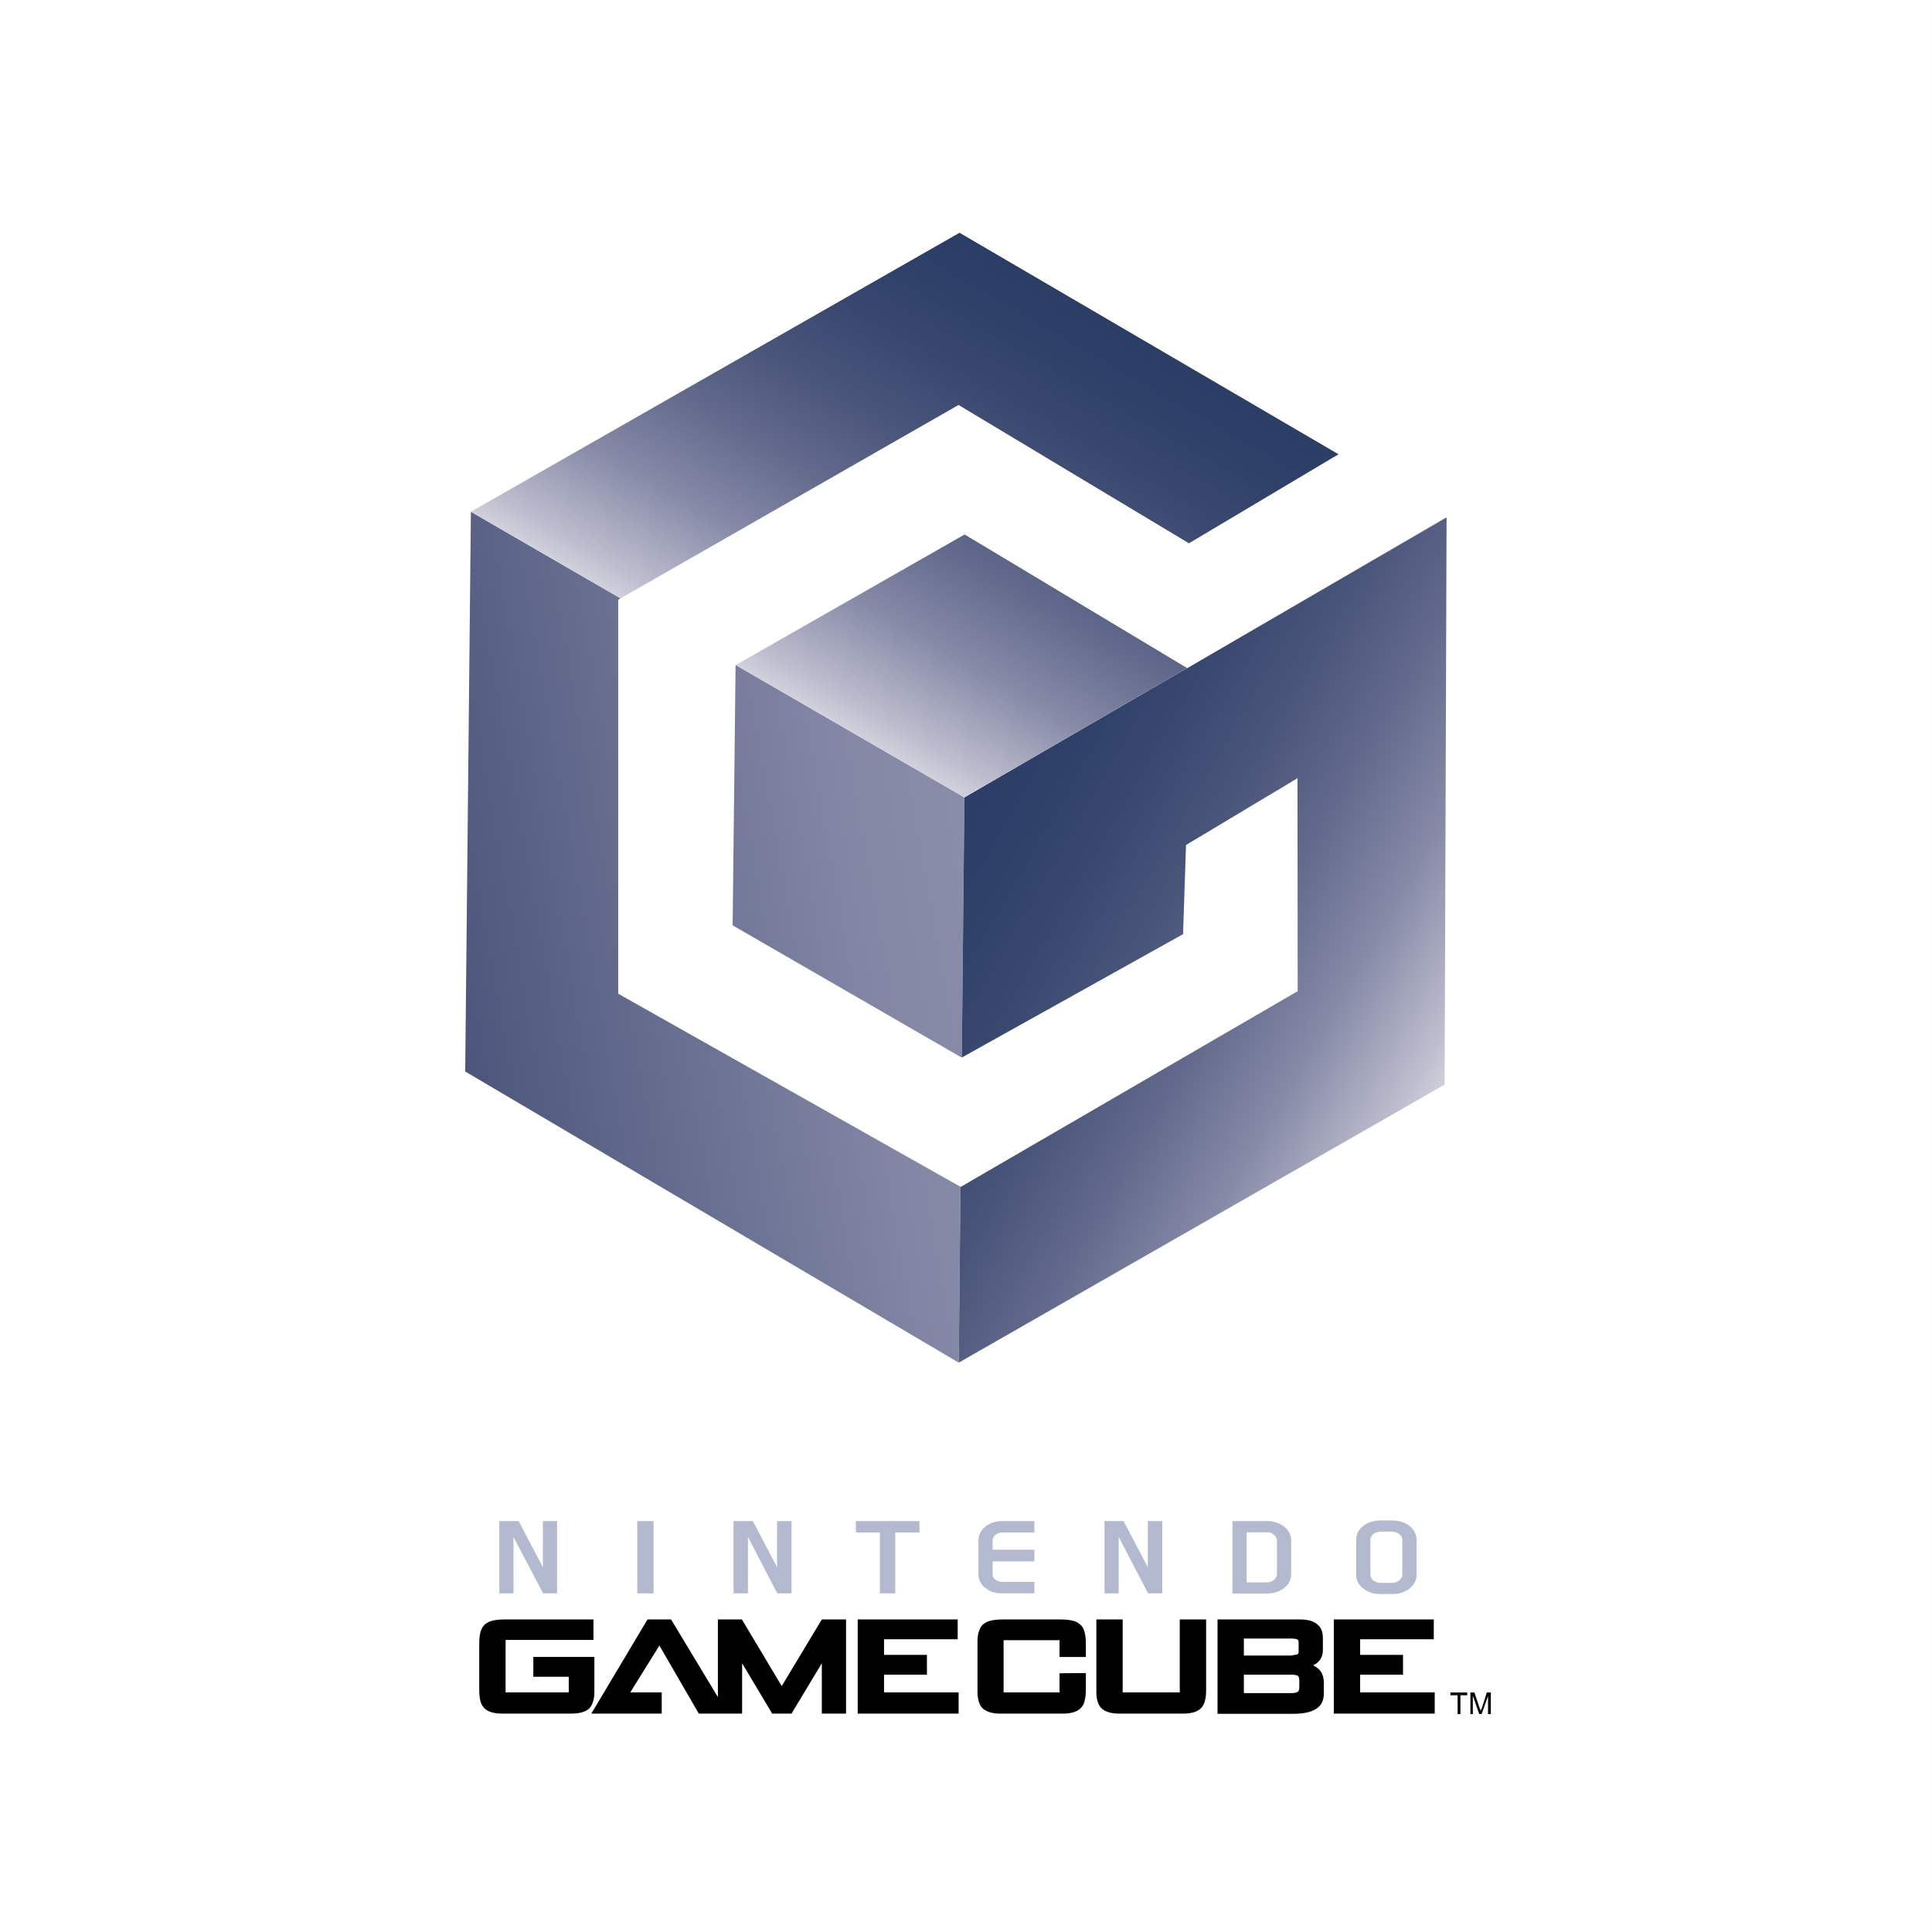
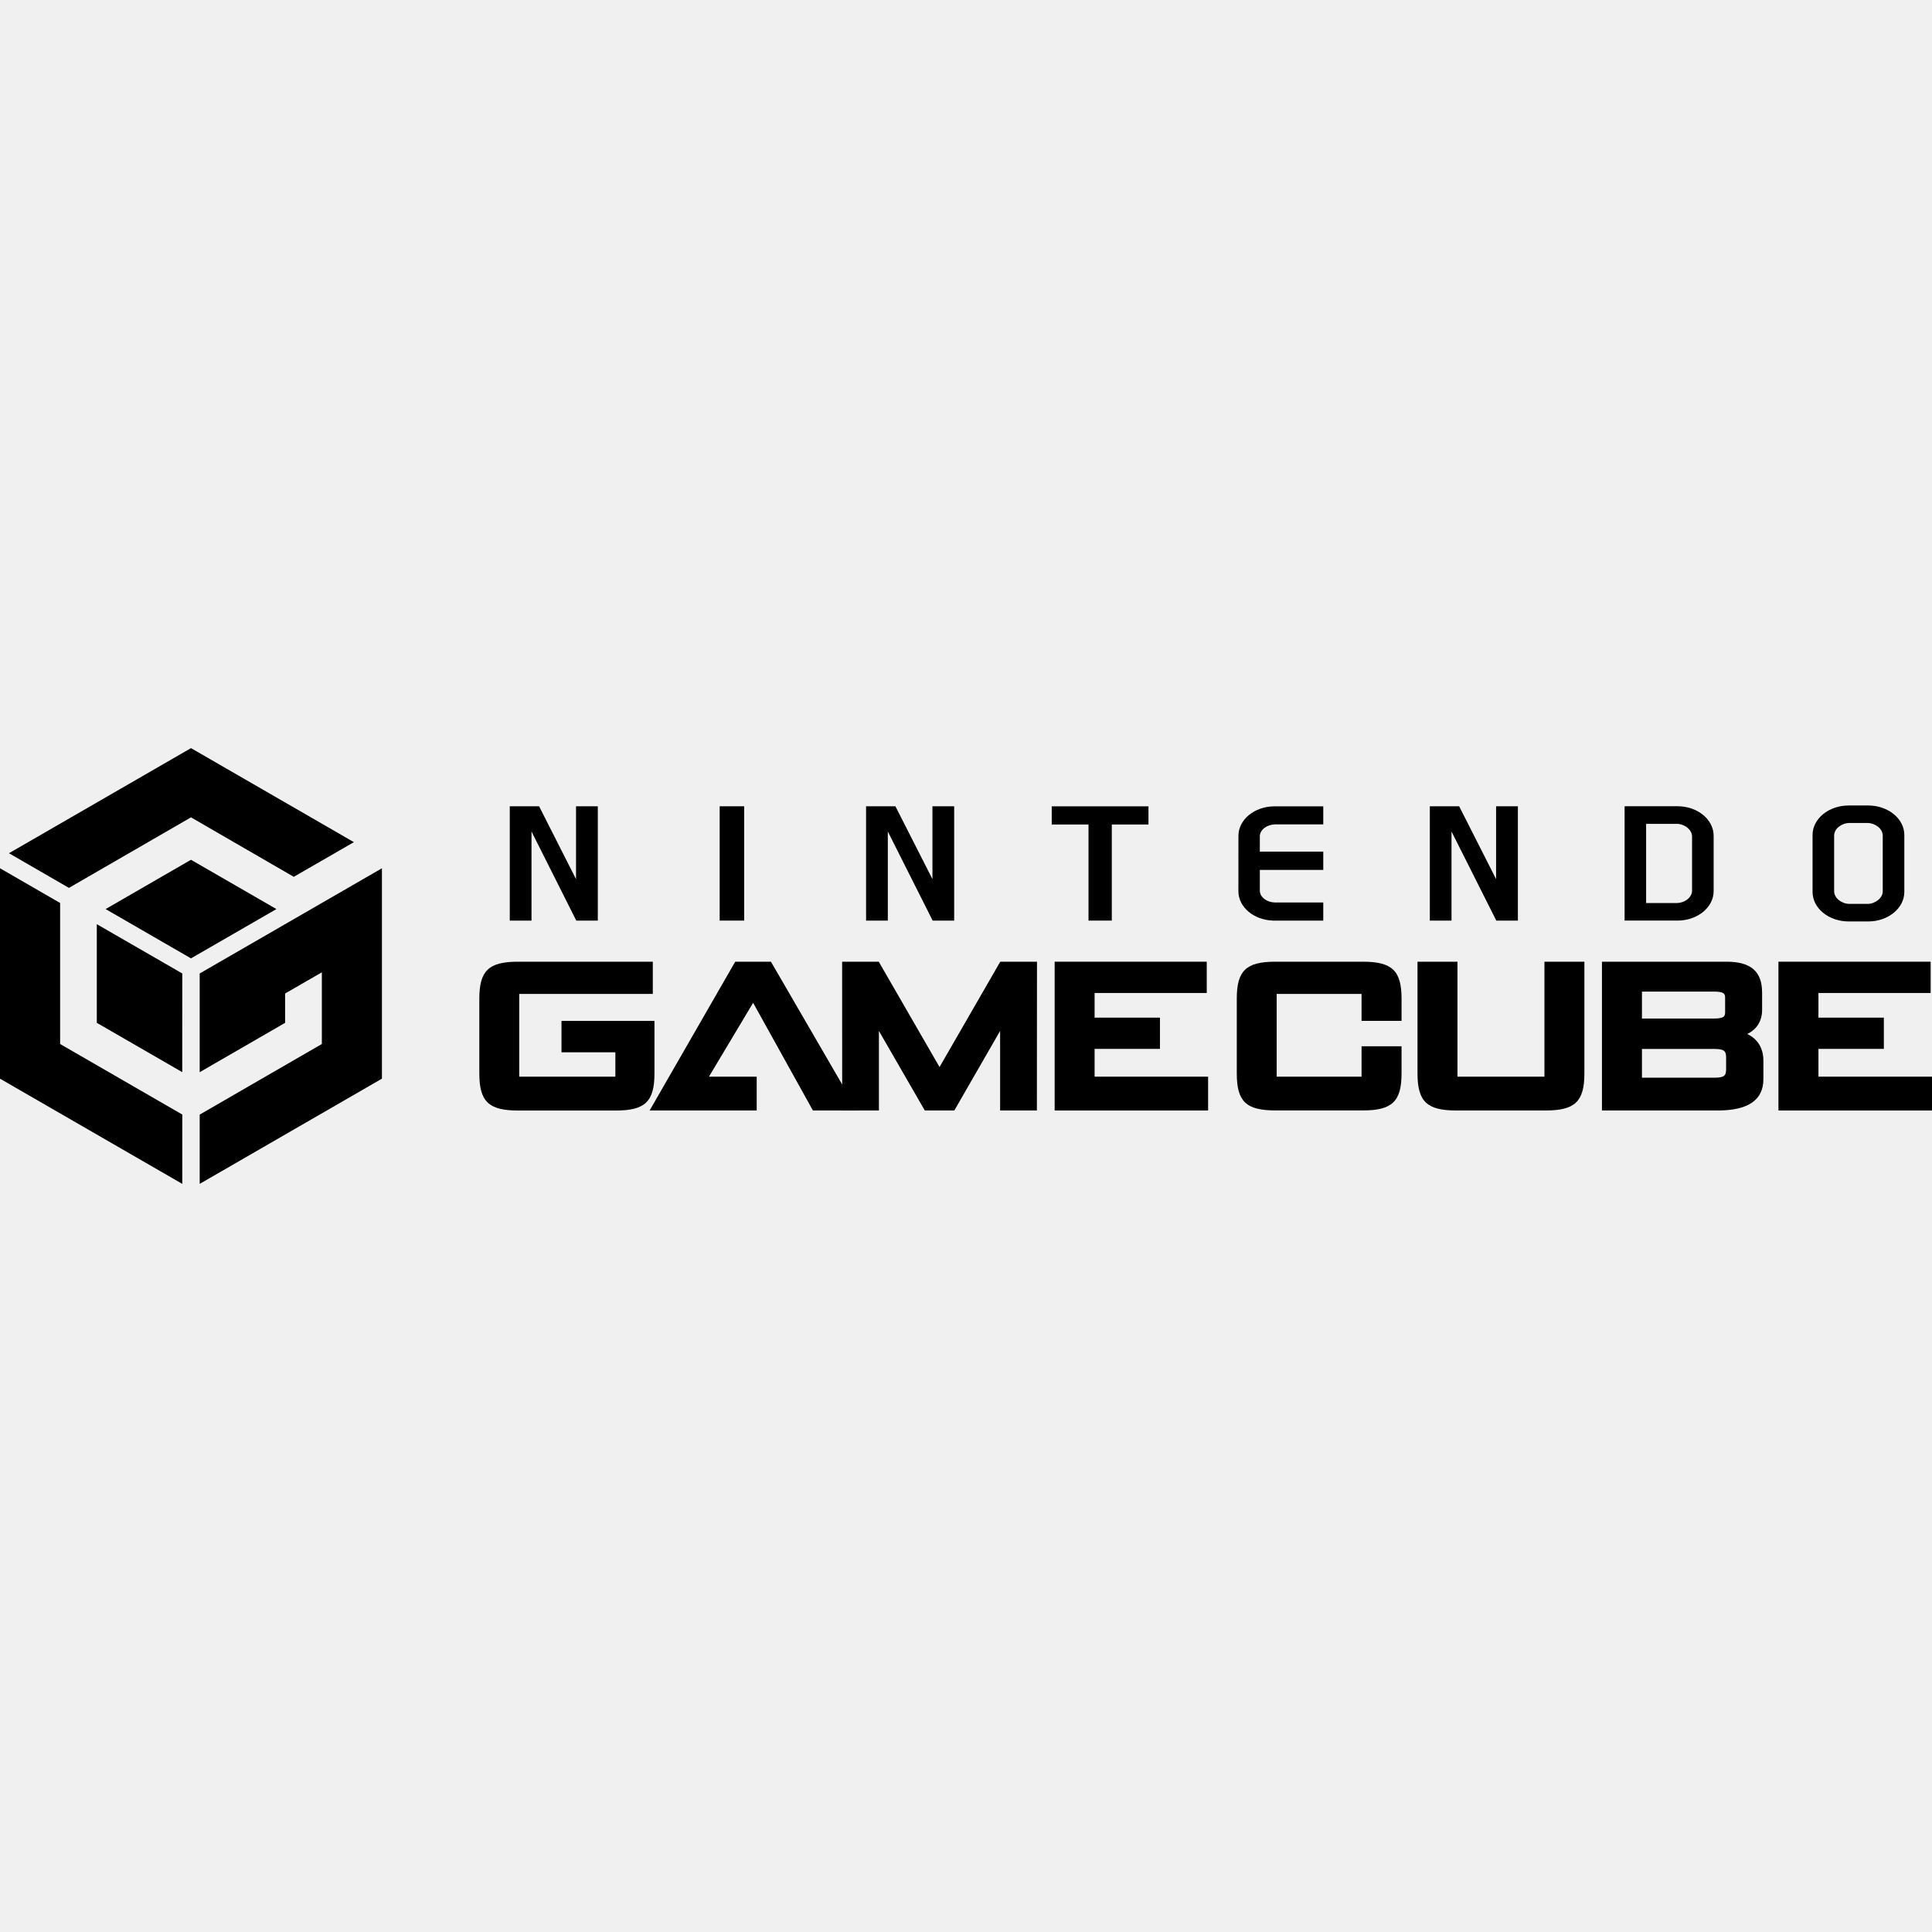
- <svg xmlns="http://www.w3.org/2000/svg" width="100" height="100.012" viewBox="0 0 9.859 9.861" version="1.1" id="svg25">
-   <defs id="defs25" />
-   <path fill="#ffffff" d="m -5.8e-4,-5e-8 h 9.86 V 9.861 h -9.86 z" id="path1" style="stroke-width:0.04" />
-   <linearGradient id="a" gradientUnits="userSpaceOnUse" x1="129.122" y1="87.131" x2="-14.704" y2="112.492" gradientTransform="matrix(0.01937428,0,0,0.01937428,2.554281,2.847255)">
-     <stop offset=".006" stop-color="#8b8eaa" id="stop1" />
-     <stop offset=".254" stop-color="#8286a4" id="stop2" />
-     <stop offset="1" stop-color="#4b557b" id="stop3" />
-   </linearGradient>
-   <path fill="url(#a)" d="M 2.403,2.612 2.374,5.469 4.893,6.955 4.922,4.07 Z" id="path3" style="fill:url(#a);stroke-width:0.04" />
-   <linearGradient id="b" gradientUnits="userSpaceOnUse" x1="251.94" y1="139.362" x2="120.803" y2="63.65" gradientTransform="matrix(0.01937428,0,0,0.01937428,2.554281,2.847255)">
-     <stop offset="0" stop-color="#d8d7e1" id="stop4" />
-     <stop offset=".07" stop-color="#bdbdce" id="stop5" />
-     <stop offset=".253" stop-color="#868aa7" id="stop6" />
-     <stop offset=".431" stop-color="#62698c" id="stop7" />
-     <stop offset=".599" stop-color="#49547a" id="stop8" />
-     <stop offset=".754" stop-color="#38476f" id="stop9" />
-     <stop offset=".893" stop-color="#2e4068" id="stop10" />
-     <stop offset="1" stop-color="#2b3d66" id="stop11" />
-   </linearGradient>
-   <path fill="url(#b)" d="M 7.383,2.641 7.373,5.536 4.893,6.955 4.922,4.07 Z" id="path11" style="fill:url(#b);stroke-width:0.04" />
-   <linearGradient id="c" gradientUnits="userSpaceOnUse" x1="87.702" y1="45.801" x2="153.779" y2="-68.647" gradientTransform="matrix(0.01937428,0,0,0.01937428,2.554281,2.847255)">
-     <stop offset="0" stop-color="#d8d7e1" id="stop12" />
-     <stop offset=".07" stop-color="#bdbdce" id="stop13" />
-     <stop offset=".253" stop-color="#868aa7" id="stop14" />
-     <stop offset=".431" stop-color="#62698c" id="stop15" />
-     <stop offset=".599" stop-color="#49547a" id="stop16" />
-     <stop offset=".754" stop-color="#38476f" id="stop17" />
-     <stop offset=".893" stop-color="#2e4068" id="stop18" />
-     <stop offset="1" stop-color="#2b3d66" id="stop19" />
-   </linearGradient>
-   <path fill="url(#c)" d="M 2.403,2.612 4.922,4.07 7.383,2.641 4.897,1.188 Z" id="path19" style="fill:url(#c);stroke-width:0.04" />
-   <path fill="#ffffff" d="M 7.478,2.585 6.059,3.41 4.923,2.728 3.754,3.395 3.739,4.723 4.908,5.398 6.038,4.768 6.053,4.313 6.622,3.972 6.623,5.059 4.903,6.058 3.155,5.072 V 3.061 L 4.892,2.067 6.068,2.773 6.871,2.295 Z" id="path20" style="stroke-width:0.04" />
-   <g id="g24" transform="matrix(0.04000471,0,0,0.04000471,-5.8e-4,-5e-8)">
-     <path d="m 131.973,195.527 v -1.457 h -4.162 c -0.535,0 -1.041,0.119 -1.487,0.327 -0.446,0.209 -0.803,0.506 -1.07,0.862 -0.267,0.356 -0.387,0.744 -0.417,1.189 v 4.489 c 0.03,0.417 0.149,0.803 0.387,1.16 0.268,0.356 0.624,0.624 1.041,0.861 a 3.4,3.4 0 0 0 1.487,0.328 h 4.222 v -1.457 h -4.044 c -0.327,0 -0.624,-0.09 -0.891,-0.269 -0.24,-0.178 -0.387,-0.386 -0.387,-0.683 v -1.665 h 5.322 v -1.487 h -5.322 v -1.219 c 0,-0.298 0.147,-0.535 0.387,-0.714 0.267,-0.179 0.563,-0.268 0.891,-0.268 h 4.043 z m 10.764,7.761 v -7.195 l 3.745,7.195 h 1.814 v -9.218 h -1.843 v 5.888 l -3.093,-5.888 h -2.438 v 9.218 z m 14.51,-9.218 v 9.247 h 4.459 c 0.565,-0.029 1.07,-0.119 1.517,-0.327 0.476,-0.237 0.833,-0.505 1.1,-0.862 0.268,-0.356 0.387,-0.772 0.416,-1.219 v -4.46 c -0.029,-0.445 -0.148,-0.833 -0.416,-1.189 a 2.703,2.703 0 0 0 -1.1,-0.862 3.55,3.55 0 0 0 -1.517,-0.327 h -4.459 z m 5.262,1.725 c 0.267,0.179 0.386,0.416 0.416,0.714 v 4.371 c -0.03,0.297 -0.149,0.535 -0.416,0.713 -0.238,0.208 -0.536,0.298 -0.863,0.298 h -2.586 v -6.393 h 2.586 c 0.327,0 0.625,0.089 0.863,0.297 z m 16.709,-1.486 c -0.446,-0.208 -0.951,-0.298 -1.516,-0.327 h -1.636 c -0.565,0.029 -1.07,0.119 -1.517,0.327 -0.476,0.238 -0.833,0.505 -1.101,0.862 a 2.01,2.01 0 0 0 -0.416,1.219 v 4.608 c 0,0.446 0.148,0.833 0.416,1.189 0.268,0.357 0.625,0.654 1.101,0.862 a 3.55,3.55 0 0 0 1.517,0.327 h 1.636 c 0.564,0 1.069,-0.119 1.516,-0.327 a 2.697,2.697 0 0 0 1.101,-0.862 c 0.268,-0.356 0.416,-0.772 0.416,-1.189 v -4.608 c -0.029,-0.445 -0.148,-0.862 -0.416,-1.219 -0.268,-0.358 -0.625,-0.624 -1.101,-0.862 z m -0.714,1.397 c 0.268,0.208 0.417,0.445 0.417,0.714 v 4.519 c 0,0.268 -0.149,0.506 -0.417,0.714 a 1.432,1.432 0 0 1 -0.861,0.298 h -1.517 c -0.327,0 -0.625,-0.119 -0.893,-0.298 -0.237,-0.208 -0.386,-0.446 -0.386,-0.714 v -4.519 c 0,-0.269 0.148,-0.506 0.386,-0.714 0.268,-0.179 0.565,-0.268 0.893,-0.298 h 1.517 c 0.326,0.03 0.624,0.119 0.861,0.298 z" fill="#b3bad0" id="path21" />
-     <path d="m 182.935,209.145 v -2.527 h -12.756 v 12.012 h 12.875 v -2.706 h -9.514 v -2.26 h 5.469 v -2.526 h -5.469 v -1.993 z m -14.152,-0.03 c 0.029,-0.832 -0.208,-1.486 -0.714,-1.873 -0.477,-0.416 -1.219,-0.624 -2.23,-0.624 h -10.495 v 12.041 h 9.753 c 2.556,-0.029 3.805,-0.861 3.805,-2.557 v -1.457 c 0,-1.011 -0.445,-1.754 -1.368,-2.17 0.833,-0.387 1.25,-1.041 1.25,-1.963 v -1.397 z m -3.241,0.06 c 0.119,0.119 0.179,0.238 0.148,0.417 v 1.1 a 0.387,0.387 0 0 1 -0.148,0.387 l -0.833,0.148 h -6.006 v -2.171 h 6.006 c 0.447,0 0.744,0.059 0.833,0.119 z m -6.839,6.839 v -2.35 h 6.035 c 0.447,0 0.715,0.06 0.863,0.149 0.119,0.119 0.178,0.298 0.178,0.595 v 0.862 c 0,0.268 -0.059,0.476 -0.178,0.564 -0.148,0.119 -0.416,0.179 -0.863,0.179 h -6.035 z m -4.817,-9.396 h -3.359 v 9.306 h -7.285 v -9.306 h -3.359 v 9.038 c -0.03,0.743 0.089,1.339 0.297,1.784 0.179,0.416 0.535,0.743 1.012,0.923 0.476,0.207 1.1,0.296 1.932,0.267 h 7.493 c 0.833,0.029 1.486,-0.06 1.962,-0.267 0.476,-0.18 0.804,-0.507 1.012,-0.923 0.208,-0.445 0.297,-1.041 0.297,-1.784 v -9.038 z m -15.638,1.219 c -0.21,-0.445 -0.565,-0.743 -1.012,-0.951 -0.476,-0.179 -1.13,-0.268 -1.933,-0.268 h -7.344 c -0.833,0 -1.458,0.089 -1.933,0.268 -0.475,0.208 -0.832,0.506 -1.01,0.951 -0.208,0.446 -0.328,1.04 -0.298,1.784 v 6.035 c -0.03,0.743 0.089,1.339 0.298,1.784 0.178,0.416 0.535,0.743 1.01,0.923 0.476,0.207 1.1,0.296 1.933,0.267 h 7.344 c 0.803,0.029 1.457,-0.06 1.933,-0.267 0.446,-0.18 0.802,-0.507 1.012,-0.923 0.178,-0.445 0.297,-1.041 0.297,-1.784 v -2.2 l -3.36,0.03 v 2.438 h -7.136 v -6.659 h 7.136 v 2.14 h 3.36 v -1.783 c -10e-4,-0.773 -0.12,-1.368 -0.297,-1.785 z m -16.057,1.308 v -2.527 h -12.755 v 12.012 h 12.875 v -2.706 h -9.516 v -2.26 h 5.472 v -2.526 h -5.472 v -1.993 z" id="path22" />
-     <path fill="#b3bad0" d="m 71.081,194.07 h -1.814 v 5.888 l -3.092,-5.888 h -2.468 v 9.218 h 1.814 v -7.195 l 3.776,7.195 h 1.784 z m 12.309,9.218 v -9.218 h -2.081 v 9.218 z m 12.042,0 v -7.195 l 3.746,7.195 h 1.814 v -9.218 h -1.844 v 5.888 l -3.092,-5.888 h -2.467 v 9.218 z m 13.766,-9.218 v 1.457 h 3.062 v 7.761 h 1.963 v -7.761 h 3.092 v -1.457 z" id="path23" />
-     <path d="m 104.857,206.618 -5.114,8.503 -5.084,-8.503 h -3.062 v 9.901 l -5.977,-9.901 h -3.003 l -7.165,12.012 h 8.979 v -2.706 h -4.014 l 3.717,-5.976 5.025,8.682 h 5.529 v -6.422 l 3.836,6.422 h 2.468 l 3.865,-6.422 v 6.422 h 3.093 v -12.012 z m -29.137,2.616 v -2.616 H 64.391 c -0.803,0 -1.457,0.089 -1.933,0.268 -0.476,0.208 -0.802,0.506 -1.011,0.951 -0.208,0.446 -0.297,1.04 -0.297,1.784 v 6.035 c 0,0.743 0.089,1.339 0.297,1.784 0.209,0.416 0.535,0.743 1.011,0.923 0.476,0.207 1.13,0.296 1.933,0.267 h 8.236 c 1.188,0.029 2.021,-0.179 2.526,-0.624 0.476,-0.476 0.714,-1.249 0.685,-2.35 v -4.252 h -7.79 v 2.528 h 4.52 v 1.991 H 64.51 v -6.689 z" id="path24" />
+ <svg xmlns="http://www.w3.org/2000/svg" width="100" height="100" viewBox="0 0 100 100" version="1.1" id="svg1" xml:space="preserve">
+   <defs id="defs1" />
+   <g id="layer1">
+     <g id="g16" transform="matrix(0.02604167,0,0,0.02604167,-6.4000001e-6,38.72266)">
+       <polyline points="1461.3,424.5 1291.2,720.2 1504,720.2 1504,653 1409.1,653 1496.9,506.2 1615.7,720.2 1703.9,720.2 1532.3,424.5    1461.3,424.5  " id="polyline1" />
+       <polyline points="1896.8,720.2 1987.8,562.1 1987.8,720.2 2060.9,720.2 2061.1,424.5 1988.1,424.5 1867.4,633.9 1746.6,424.5    1673.8,424.5 1673.9,720.2 1746.9,720.2 1746.9,562.1 1838.1,720.2 1896.8,720.2  " id="polyline2" />
+       <path d="M 1300.7,542.2 H 1116 v 62.4 h 107.1 V 653 H 1032 V 488.6 h 265.5 v -64.1 h -268 c -58,0 -76.8,17.8 -76.8,73.5 v 148.6 c 0,55.9 18.7,73.7 76.8,73.7 h 194.6 c 58,0 76.7,-17.8 76.7,-73.7 V 542.2" id="path2" />
+       <path d="M 2708.8,424.5 H 2535 c -58.3,0 -76.8,17.8 -76.8,73.5 v 148.5 c 0,55.9 18.5,73.6 76.8,73.6 h 173.8 c 58,0 76.9,-17.7 76.9,-73.6 v -53.9 h -79.5 V 653 H 2537.5 V 488.6 h 168.7 v 53.5 h 79.5 V 498 c 0,-55.7 -18.9,-73.5 -76.9,-73.5" id="path3" />
+       <path d="M 3069.7,653 H 2896.8 V 424.5 h -79.4 v 222 c 0,55.9 18.7,73.7 76.8,73.7 h 178 c 58.2,0 76.9,-17.8 76.9,-73.7 v -222 h -79.4 V 653" id="path4" />
+       <path d="m 3430.8,637 c 0,14.3 -3.2,18.1 -24.7,18.1 h -142.6 v -57.2 h 142.6 c 21.5,0 24.7,4 24.7,18 V 637 M 3263.5,483.9 h 142.3 c 22,0 23,4.7 23,13.3 v 26.9 c 0,8.5 -1,13.4 -23,13.4 h -142.3 z m 209.2,84.3 c 19.1,-9.1 29.6,-25.9 29.6,-47.8 v -34.6 c 0,-41.9 -22.4,-61.3 -70.4,-61.3 H 3184 v 295.7 h 230.6 c 60.1,0 90.3,-20.8 90.3,-62.5 v -35.9 c 0.1,-25.2 -11.3,-43.8 -32.2,-53.6 z" id="path5" />
+       <polyline points="3614.3,597.8 3744.3,597.8 3744.3,535.7 3614.3,535.7 3614.3,486.7 3837.3,486.7 3837.3,424.5 3534.8,424.5    3534.8,720.2 3840,720.2 3840,653 3614.3,653 3614.3,597.8  " id="polyline5" />
+       <polyline points="2175.6,597.8 2305.5,597.8 2305.5,535.7 2175.6,535.7 2175.6,486.7 2398.5,486.7 2398.5,424.5 2096.2,424.5    2096.2,720.2 2401.2,720.2 2401.2,653 2175.6,653 2175.6,597.8  " id="polyline6" />
+       <polyline points="3016.9,342.8 3016.9,115.6 2973.6,115.6 2973.6,260.4 2900.2,115.6 2841.9,115.6 2841.9,342.8 2885,342.8    2885,165.7 2974,342.8 3016.9,342.8  " id="polyline7" />
+       <polyline points="1764.6,165.7 1853.7,342.8 1896.5,342.8 1896.5,115.6 1853.3,115.6 1853.3,260.4 1779.7,115.6 1721.4,115.6    1721.4,342.8 1764.6,342.8 1764.6,165.7  " id="polyline8" />
+       <polyline points="1056.4,165.7 1145.4,342.8 1188.2,342.8 1188.2,115.6 1144.9,115.6 1144.9,260.4 1071.5,115.6 1013.2,115.6    1013.2,342.8 1056.4,342.8 1056.4,165.7  " id="polyline9" />
+       <rect x="1430.4" y="115.6" width="48.7" height="227.2" id="rect9" />
+       <polyline points="2163.5,342.8 2209.8,342.8 2209.8,151.8 2282.7,151.8 2282.7,115.7 2090.4,115.7 2090.4,151.8 2163.5,151.8    2163.5,342.8  " id="polyline10" />
+       <path d="m 3271.8,150.5 h 61 c 14.9,0 30.3,11.4 30.3,25.2 V 283 c 0,14.7 -15.8,24.9 -30.3,24.9 h -61 V 150.5 m 62.3,192.3 c 39.8,0 71.9,-26.3 71.9,-58.6 V 174.3 c 0,-32.5 -32.1,-58.8 -71.9,-58.8 H 3229 v 227.2 h 105.1 z" id="path10" />
+       <path d="m 3742.1,284.6 c 0,13.7 -15.5,25 -30.3,25 h -36 c -14.9,0 -30.3,-11.3 -30.3,-25 V 173.9 c 0,-14.1 15.4,-25.1 30.3,-25.1 h 36 c 14.8,0 30.3,11 30.3,25.1 v 110.7 m 42.9,-112 c 0,-32.4 -32.4,-58.6 -71.8,-58.6 h -38.8 c -39.6,0 -71.8,26.3 -71.8,58.6 v 113.2 c 0,32.5 32.2,58.7 71.8,58.7 h 38.8 c 39.5,0 71.8,-26.2 71.8,-58.7 z" id="path11" />
+       <path d="m 2461.4,284.4 c 0,31.6 30.5,57.1 68.6,58.4 h 100.1 v -36 h -95.8 c -15,0 -30.3,-9.8 -30.3,-23.6 v -41.1 h 126.1 V 205.7 H 2504 v -30.4 c 0,-13.7 15.3,-23.7 30.3,-23.7 h 95.8 v -35.9 h -98.5 c -38.8,0.8 -70.1,26.6 -70.1,58.5 l -0.1,110.2" id="path12" />
+       <polyline points="192.4,546 362.2,644 362.3,447.9 192.4,349.9 192.4,546  " id="polyline12" />
+       <polyline points="119.5,588.1 362.3,728.3 362.3,866.1 0,657 0,238.8 119.5,307.8 119.5,588.1  " id="polyline13" />
+       <polyline points="379.6,221.9 209.9,319.9 379.6,417.9 549.4,319.9 379.6,221.9  " id="polyline14" />
+       <polyline points="379.6,137.6 583.9,255.8 703.4,186.9 379.6,0 17.8,208.9 137,277.8 379.6,137.6  " id="polyline15" />
+       <polyline points="639.7,588.1 639.7,445.6 566.7,487.7 566.7,546 396.9,644.1 396.9,644.3 396.9,447.9 759.1,238.8 759.1,657    396.9,866.1 396.9,728.4 639.7,588.1  " id="polyline16" />
+     </g>
  </g>
-   <g id="g25" transform="matrix(0.04000471,0,0,0.04000471,-5.8e-4,-5e-8)">
-     <path d="m 190.212,215.936 h -0.51 l -0.613,1.938 a 0.83,0.83 0 0 0 -0.152,0.409 2.206,2.206 0 0 1 -0.154,-0.356 l -0.664,-1.99 h -0.51 v 2.755 h 0.308 v -2.348 l 0.816,2.348 h 0.304 l 0.817,-2.297 v 2.297 h 0.358 z m -3.879,0.356 h 0.869 v -0.356 h -2.144 v 0.356 h 0.919 v 2.398 h 0.356 z" id="path25" />
-   </g>
+   <style type="text/css" id="style1">
+ 	.st0{fill:#C2C3C4;}
+ 	.st1{fill:url(#SVGID_1_);}
+ 	.st2{fill:url(#SVGID_2_);}
+ 	.st3{fill:none;stroke:#000000;stroke-width:4.215;stroke-miterlimit:10;}
+ 	.st4{fill:url(#SVGID_3_);}
+ 	.st5{fill:url(#SVGID_4_);}
+ 	.st6{fill:url(#SVGID_5_);}
+ 	.st7{fill:url(#SVGID_6_);}
+ 	.st8{fill:url(#SVGID_7_);}
+ 	.st9{fill:url(#SVGID_8_);}
+ 	.st10{fill:url(#SVGID_9_);}
+ 	.st11{opacity:0.7;fill:url(#SVGID_10_);enable-background:new    ;}
+ 	.st12{opacity:0.7;fill:url(#SVGID_11_);enable-background:new    ;}
+ 	.st13{opacity:0.7;}
+ 	.st14{opacity:0.7;fill:url(#SVGID_12_);enable-background:new    ;}
+ 	.st15{opacity:0.7;fill:url(#SVGID_13_);enable-background:new    ;}
+ 	.st16{fill:url(#SVGID_14_);}
+ 	.st17{fill:url(#SVGID_15_);}
+ 	.st18{opacity:0.7;fill:url(#SVGID_16_);enable-background:new    ;}
+ 	.st19{opacity:0.7;fill:url(#SVGID_17_);enable-background:new    ;}
+ 	.st20{opacity:0.7;fill:url(#SVGID_18_);enable-background:new    ;}
+ 	.st21{opacity:0.7;fill:url(#SVGID_19_);enable-background:new    ;}
+ 	.st22{opacity:0.7;fill:url(#SVGID_20_);enable-background:new    ;}
+ 	.st23{opacity:0.7;fill:url(#SVGID_21_);enable-background:new    ;}
+ 	.st24{opacity:0.7;fill:url(#SVGID_22_);enable-background:new    ;}
+ 	.st25{fill:url(#SVGID_23_);}
+ 	.st26{fill:url(#SVGID_24_);}
+ 	.st27{fill:none;stroke:#000000;stroke-width:8.088;stroke-miterlimit:10;}
+ 	.st28{fill:url(#SVGID_25_);}
+ 	.st29{fill:url(#SVGID_26_);}
+ 	.st30{fill:url(#SVGID_27_);}
+ 	.st31{fill:url(#SVGID_28_);}
+ 	.st32{fill:url(#SVGID_29_);}
+ 	.st33{fill:url(#SVGID_30_);}
+ 	.st34{fill:url(#SVGID_31_);}
+ 	.st35{opacity:0.7;fill:url(#SVGID_32_);enable-background:new    ;}
+ 	.st36{opacity:0.7;fill:url(#SVGID_33_);enable-background:new    ;}
+ 	.st37{opacity:0.7;fill:url(#SVGID_34_);enable-background:new    ;}
+ 	.st38{opacity:0.7;fill:url(#SVGID_35_);enable-background:new    ;}
+ 	.st39{fill:url(#SVGID_36_);}
+ 	.st40{fill:url(#SVGID_37_);}
+ 	.st41{opacity:0.7;fill:url(#SVGID_38_);enable-background:new    ;}
+ 	.st42{opacity:0.7;fill:url(#SVGID_39_);enable-background:new    ;}
+ 	.st43{opacity:0.7;fill:url(#SVGID_40_);enable-background:new    ;}
+ 	.st44{opacity:0.7;fill:url(#SVGID_41_);enable-background:new    ;}
+ 	.st45{opacity:0.7;fill:url(#SVGID_42_);enable-background:new    ;}
+ 	.st46{opacity:0.7;fill:url(#SVGID_43_);enable-background:new    ;}
+ 	.st47{opacity:0.7;fill:url(#SVGID_44_);enable-background:new    ;}
+ 	.st48{fill:url(#SVGID_45_);}
+ 	.st49{fill:url(#SVGID_46_);}
+ 	.st50{fill:none;stroke:#000000;stroke-width:8.063;stroke-miterlimit:10;}
+ 	.st51{fill:url(#SVGID_47_);}
+ 	.st52{fill:url(#SVGID_48_);}
+ 	.st53{fill:url(#SVGID_49_);}
+ 	.st54{fill:url(#SVGID_50_);}
+ 	.st55{fill:url(#SVGID_51_);}
+ 	.st56{fill:url(#SVGID_52_);}
+ 	.st57{fill:url(#SVGID_53_);}
+ 	.st58{opacity:0.7;fill:url(#SVGID_54_);enable-background:new    ;}
+ 	.st59{opacity:0.7;fill:url(#SVGID_55_);enable-background:new    ;}
+ 	.st60{opacity:0.7;fill:url(#SVGID_56_);enable-background:new    ;}
+ 	.st61{opacity:0.7;fill:url(#SVGID_57_);enable-background:new    ;}
+ 	.st62{fill:url(#SVGID_58_);}
+ 	.st63{fill:url(#SVGID_59_);}
+ 	.st64{opacity:0.7;fill:url(#SVGID_60_);enable-background:new    ;}
+ 	.st65{opacity:0.7;fill:url(#SVGID_61_);enable-background:new    ;}
+ 	.st66{opacity:0.7;fill:url(#SVGID_62_);enable-background:new    ;}
+ 	.st67{opacity:0.7;fill:url(#SVGID_63_);enable-background:new    ;}
+ 	.st68{opacity:0.7;fill:url(#SVGID_64_);enable-background:new    ;}
+ 	.st69{opacity:0.7;fill:url(#SVGID_65_);enable-background:new    ;}
+ 	.st70{opacity:0.7;fill:url(#SVGID_66_);enable-background:new    ;}
+ 	.st71{fill:url(#SVGID_67_);}
+ 	.st72{fill:url(#SVGID_68_);}
+ 	.st73{fill:none;stroke:#000000;stroke-width:4.35;stroke-miterlimit:10;}
+ 	.st74{fill:url(#SVGID_69_);}
+ 	.st75{fill:url(#SVGID_70_);}
+ 	.st76{fill:url(#SVGID_71_);}
+ 	.st77{fill:url(#SVGID_72_);}
+ 	.st78{fill:url(#SVGID_73_);}
+ 	.st79{fill:url(#SVGID_74_);}
+ 	.st80{fill:url(#SVGID_75_);}
+ 	.st81{opacity:0.7;fill:url(#SVGID_76_);enable-background:new    ;}
+ 	.st82{opacity:0.7;fill:url(#SVGID_77_);enable-background:new    ;}
+ 	.st83{opacity:0.7;fill:url(#SVGID_78_);enable-background:new    ;}
+ 	.st84{opacity:0.7;fill:url(#SVGID_79_);enable-background:new    ;}
+ 	.st85{fill:url(#SVGID_80_);}
+ 	.st86{fill:url(#SVGID_81_);}
+ 	.st87{opacity:0.7;fill:url(#SVGID_82_);enable-background:new    ;}
+ 	.st88{opacity:0.7;fill:url(#SVGID_83_);enable-background:new    ;}
+ 	.st89{opacity:0.7;fill:url(#SVGID_84_);enable-background:new    ;}
+ 	.st90{opacity:0.7;fill:url(#SVGID_85_);enable-background:new    ;}
+ 	.st91{opacity:0.7;fill:url(#SVGID_86_);enable-background:new    ;}
+ 	.st92{opacity:0.7;fill:url(#SVGID_87_);enable-background:new    ;}
+ 	.st93{opacity:0.7;fill:url(#SVGID_88_);enable-background:new    ;}
+ 	.st94{fill:#FFFFFF;}
+ 	.st95{fill:url(#SVGID_89_);}
+ 	.st96{fill:url(#SVGID_90_);}
+ 	.st97{fill:url(#SVGID_91_);}
+ 	.st98{fill:url(#SVGID_92_);}
+ 	.st99{fill:url(#SVGID_93_);}
+ 	.st100{fill:url(#SVGID_94_);}
+ 	.st101{fill:url(#SVGID_95_);}
+ 	.st102{fill:url(#SVGID_96_);}
+ 	.st103{fill:url(#SVGID_97_);}
+ 	.st104{opacity:0.7;fill:url(#SVGID_98_);enable-background:new    ;}
+ 	.st105{opacity:0.7;fill:url(#SVGID_99_);enable-background:new    ;}
+ 	.st106{opacity:0.7;fill:url(#SVGID_100_);enable-background:new    ;}
+ 	.st107{opacity:0.7;fill:url(#SVGID_101_);enable-background:new    ;}
+ 	.st108{fill:url(#SVGID_102_);}
+ 	.st109{fill:url(#SVGID_103_);}
+ 	.st110{opacity:0.7;fill:url(#SVGID_104_);enable-background:new    ;}
+ 	.st111{opacity:0.7;fill:url(#SVGID_105_);enable-background:new    ;}
+ 	.st112{opacity:0.7;fill:url(#SVGID_106_);enable-background:new    ;}
+ 	.st113{opacity:0.7;fill:url(#SVGID_107_);enable-background:new    ;}
+ 	.st114{opacity:0.7;fill:url(#SVGID_108_);enable-background:new    ;}
+ 	.st115{opacity:0.7;fill:url(#SVGID_109_);enable-background:new    ;}
+ 	.st116{opacity:0.7;fill:url(#SVGID_110_);enable-background:new    ;}
+ 	.st117{fill:url(#SVGID_111_);}
+ 	.st118{fill:url(#SVGID_112_);}
+ 	.st119{fill:url(#SVGID_113_);}
+ 	.st120{fill:url(#SVGID_114_);}
+ 	.st121{fill:url(#SVGID_115_);}
+ 	.st122{fill:url(#SVGID_116_);}
+ 	.st123{fill:url(#SVGID_117_);}
+ 	.st124{fill:url(#SVGID_118_);}
+ 	.st125{fill:url(#SVGID_119_);}
+ 	.st126{opacity:0.7;fill:url(#SVGID_120_);enable-background:new    ;}
+ 	.st127{opacity:0.7;fill:url(#SVGID_121_);enable-background:new    ;}
+ 	.st128{opacity:0.7;fill:url(#SVGID_122_);enable-background:new    ;}
+ 	.st129{opacity:0.7;fill:url(#SVGID_123_);enable-background:new    ;}
+ 	.st130{fill:url(#SVGID_124_);}
+ 	.st131{fill:url(#SVGID_125_);}
+ 	.st132{opacity:0.7;fill:url(#SVGID_126_);enable-background:new    ;}
+ 	.st133{opacity:0.7;fill:url(#SVGID_127_);enable-background:new    ;}
+ 	.st134{opacity:0.7;fill:url(#SVGID_128_);enable-background:new    ;}
+ 	.st135{opacity:0.7;fill:url(#SVGID_129_);enable-background:new    ;}
+ 	.st136{opacity:0.7;fill:url(#SVGID_130_);enable-background:new    ;}
+ 	.st137{opacity:0.7;fill:url(#SVGID_131_);enable-background:new    ;}
+ 	.st138{opacity:0.7;fill:url(#SVGID_132_);enable-background:new    ;}
+ 	.st139{fill:url(#SVGID_133_);}
+ 	.st140{fill:url(#SVGID_134_);}
+ 	.st141{fill:url(#SVGID_135_);}
+ 	.st142{fill:url(#SVGID_136_);}
+ 	.st143{fill:url(#SVGID_137_);}
+ 	.st144{fill:url(#SVGID_138_);}
+ 	.st145{fill:url(#SVGID_139_);}
+ 	.st146{fill:url(#SVGID_140_);}
+ 	.st147{fill:url(#SVGID_141_);}
+ 	.st148{opacity:0.7;fill:url(#SVGID_142_);enable-background:new    ;}
+ 	.st149{opacity:0.7;fill:url(#SVGID_143_);enable-background:new    ;}
+ 	.st150{opacity:0.7;fill:url(#SVGID_144_);enable-background:new    ;}
+ 	.st151{opacity:0.7;fill:url(#SVGID_145_);enable-background:new    ;}
+ 	.st152{fill:url(#SVGID_146_);}
+ 	.st153{fill:url(#SVGID_147_);}
+ 	.st154{opacity:0.7;fill:url(#SVGID_148_);enable-background:new    ;}
+ 	.st155{opacity:0.7;fill:url(#SVGID_149_);enable-background:new    ;}
+ 	.st156{opacity:0.7;fill:url(#SVGID_150_);enable-background:new    ;}
+ 	.st157{opacity:0.7;fill:url(#SVGID_151_);enable-background:new    ;}
+ 	.st158{opacity:0.7;fill:url(#SVGID_152_);enable-background:new    ;}
+ 	.st159{opacity:0.7;fill:url(#SVGID_153_);enable-background:new    ;}
+ 	.st160{opacity:0.7;fill:url(#SVGID_154_);enable-background:new    ;}
+ 	.st161{fill:url(#SVGID_155_);}
+ 	.st162{fill:url(#SVGID_156_);}
+ 	.st163{fill:url(#SVGID_157_);}
+ 	.st164{fill:url(#SVGID_158_);}
+ 	.st165{fill:url(#SVGID_159_);}
+ 	.st166{fill:url(#SVGID_160_);}
+ 	.st167{fill:url(#SVGID_161_);}
+ 	.st168{fill:url(#SVGID_162_);}
+ 	.st169{fill:url(#SVGID_163_);}
+ 	.st170{opacity:0.7;fill:url(#SVGID_164_);enable-background:new    ;}
+ 	.st171{opacity:0.7;fill:url(#SVGID_165_);enable-background:new    ;}
+ 	.st172{opacity:0.7;fill:url(#SVGID_166_);enable-background:new    ;}
+ 	.st173{opacity:0.7;fill:url(#SVGID_167_);enable-background:new    ;}
+ 	.st174{fill:url(#SVGID_168_);}
+ 	.st175{fill:url(#SVGID_169_);}
+ 	.st176{opacity:0.7;fill:url(#SVGID_170_);enable-background:new    ;}
+ 	.st177{opacity:0.7;fill:url(#SVGID_171_);enable-background:new    ;}
+ 	.st178{opacity:0.7;fill:url(#SVGID_172_);enable-background:new    ;}
+ 	.st179{opacity:0.7;fill:url(#SVGID_173_);enable-background:new    ;}
+ 	.st180{opacity:0.7;fill:url(#SVGID_174_);enable-background:new    ;}
+ 	.st181{opacity:0.7;fill:url(#SVGID_175_);enable-background:new    ;}
+ 	.st182{opacity:0.7;fill:url(#SVGID_176_);enable-background:new    ;}
+ </style>
</svg>
